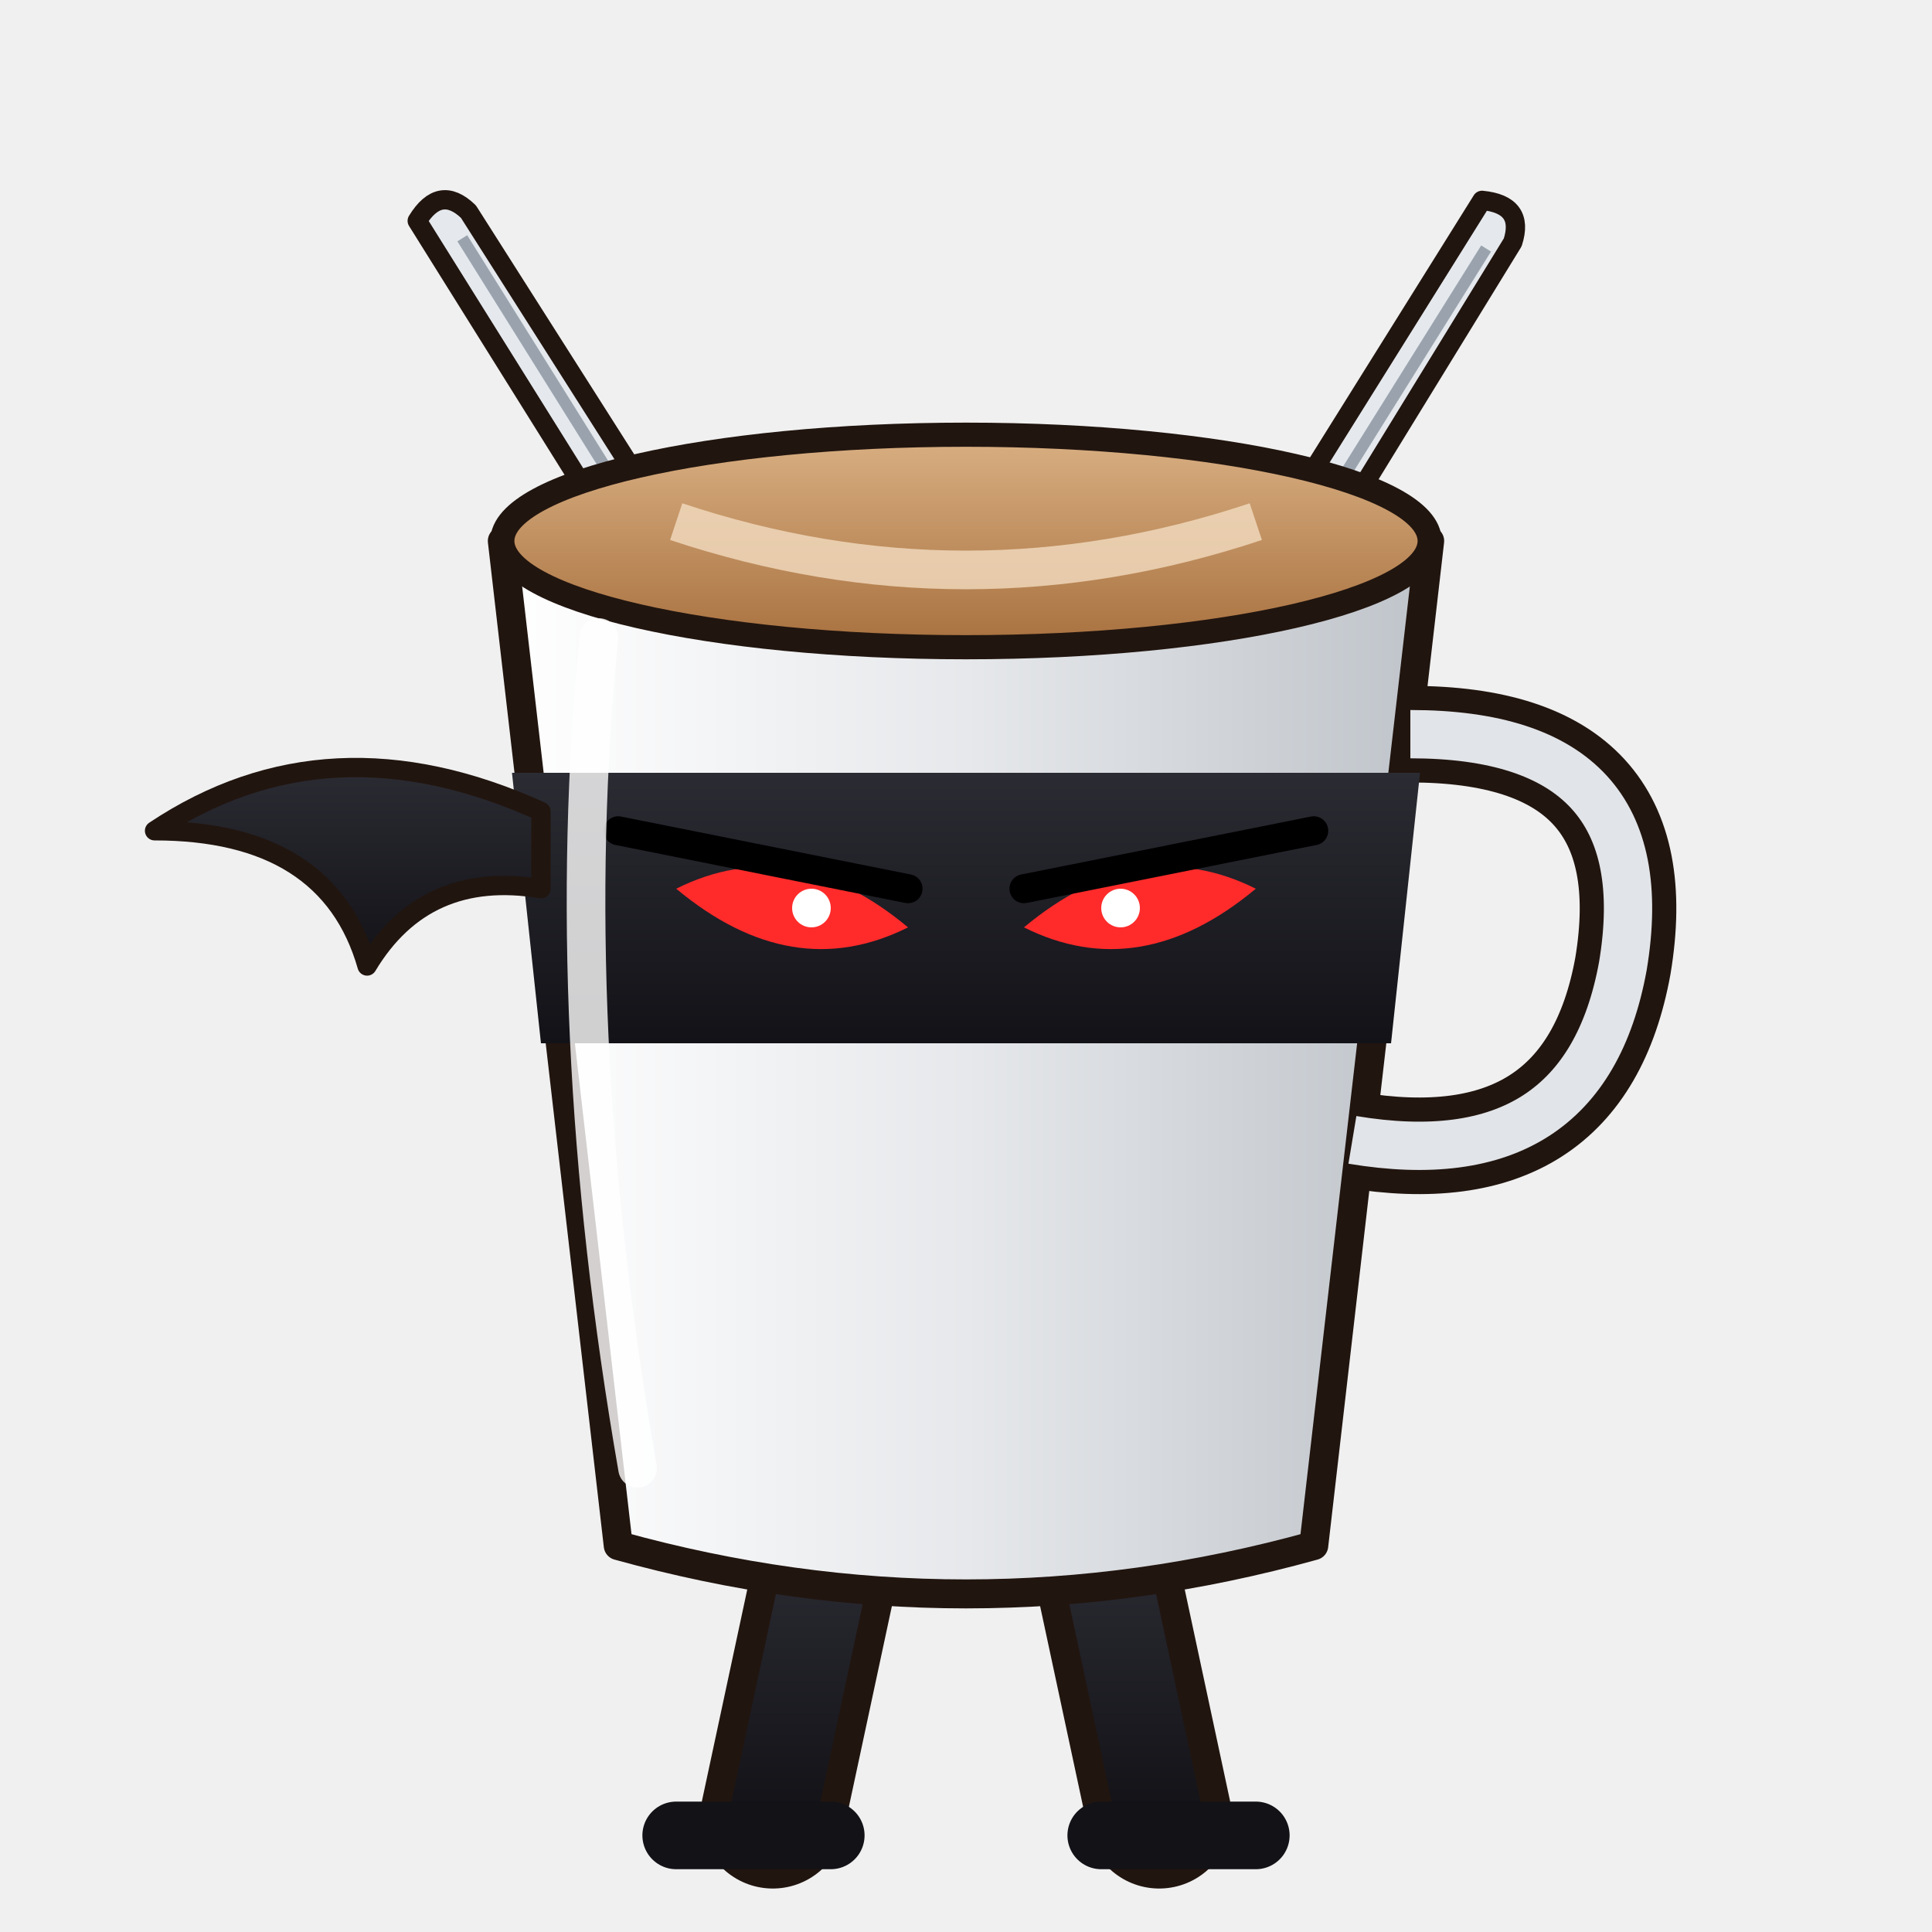
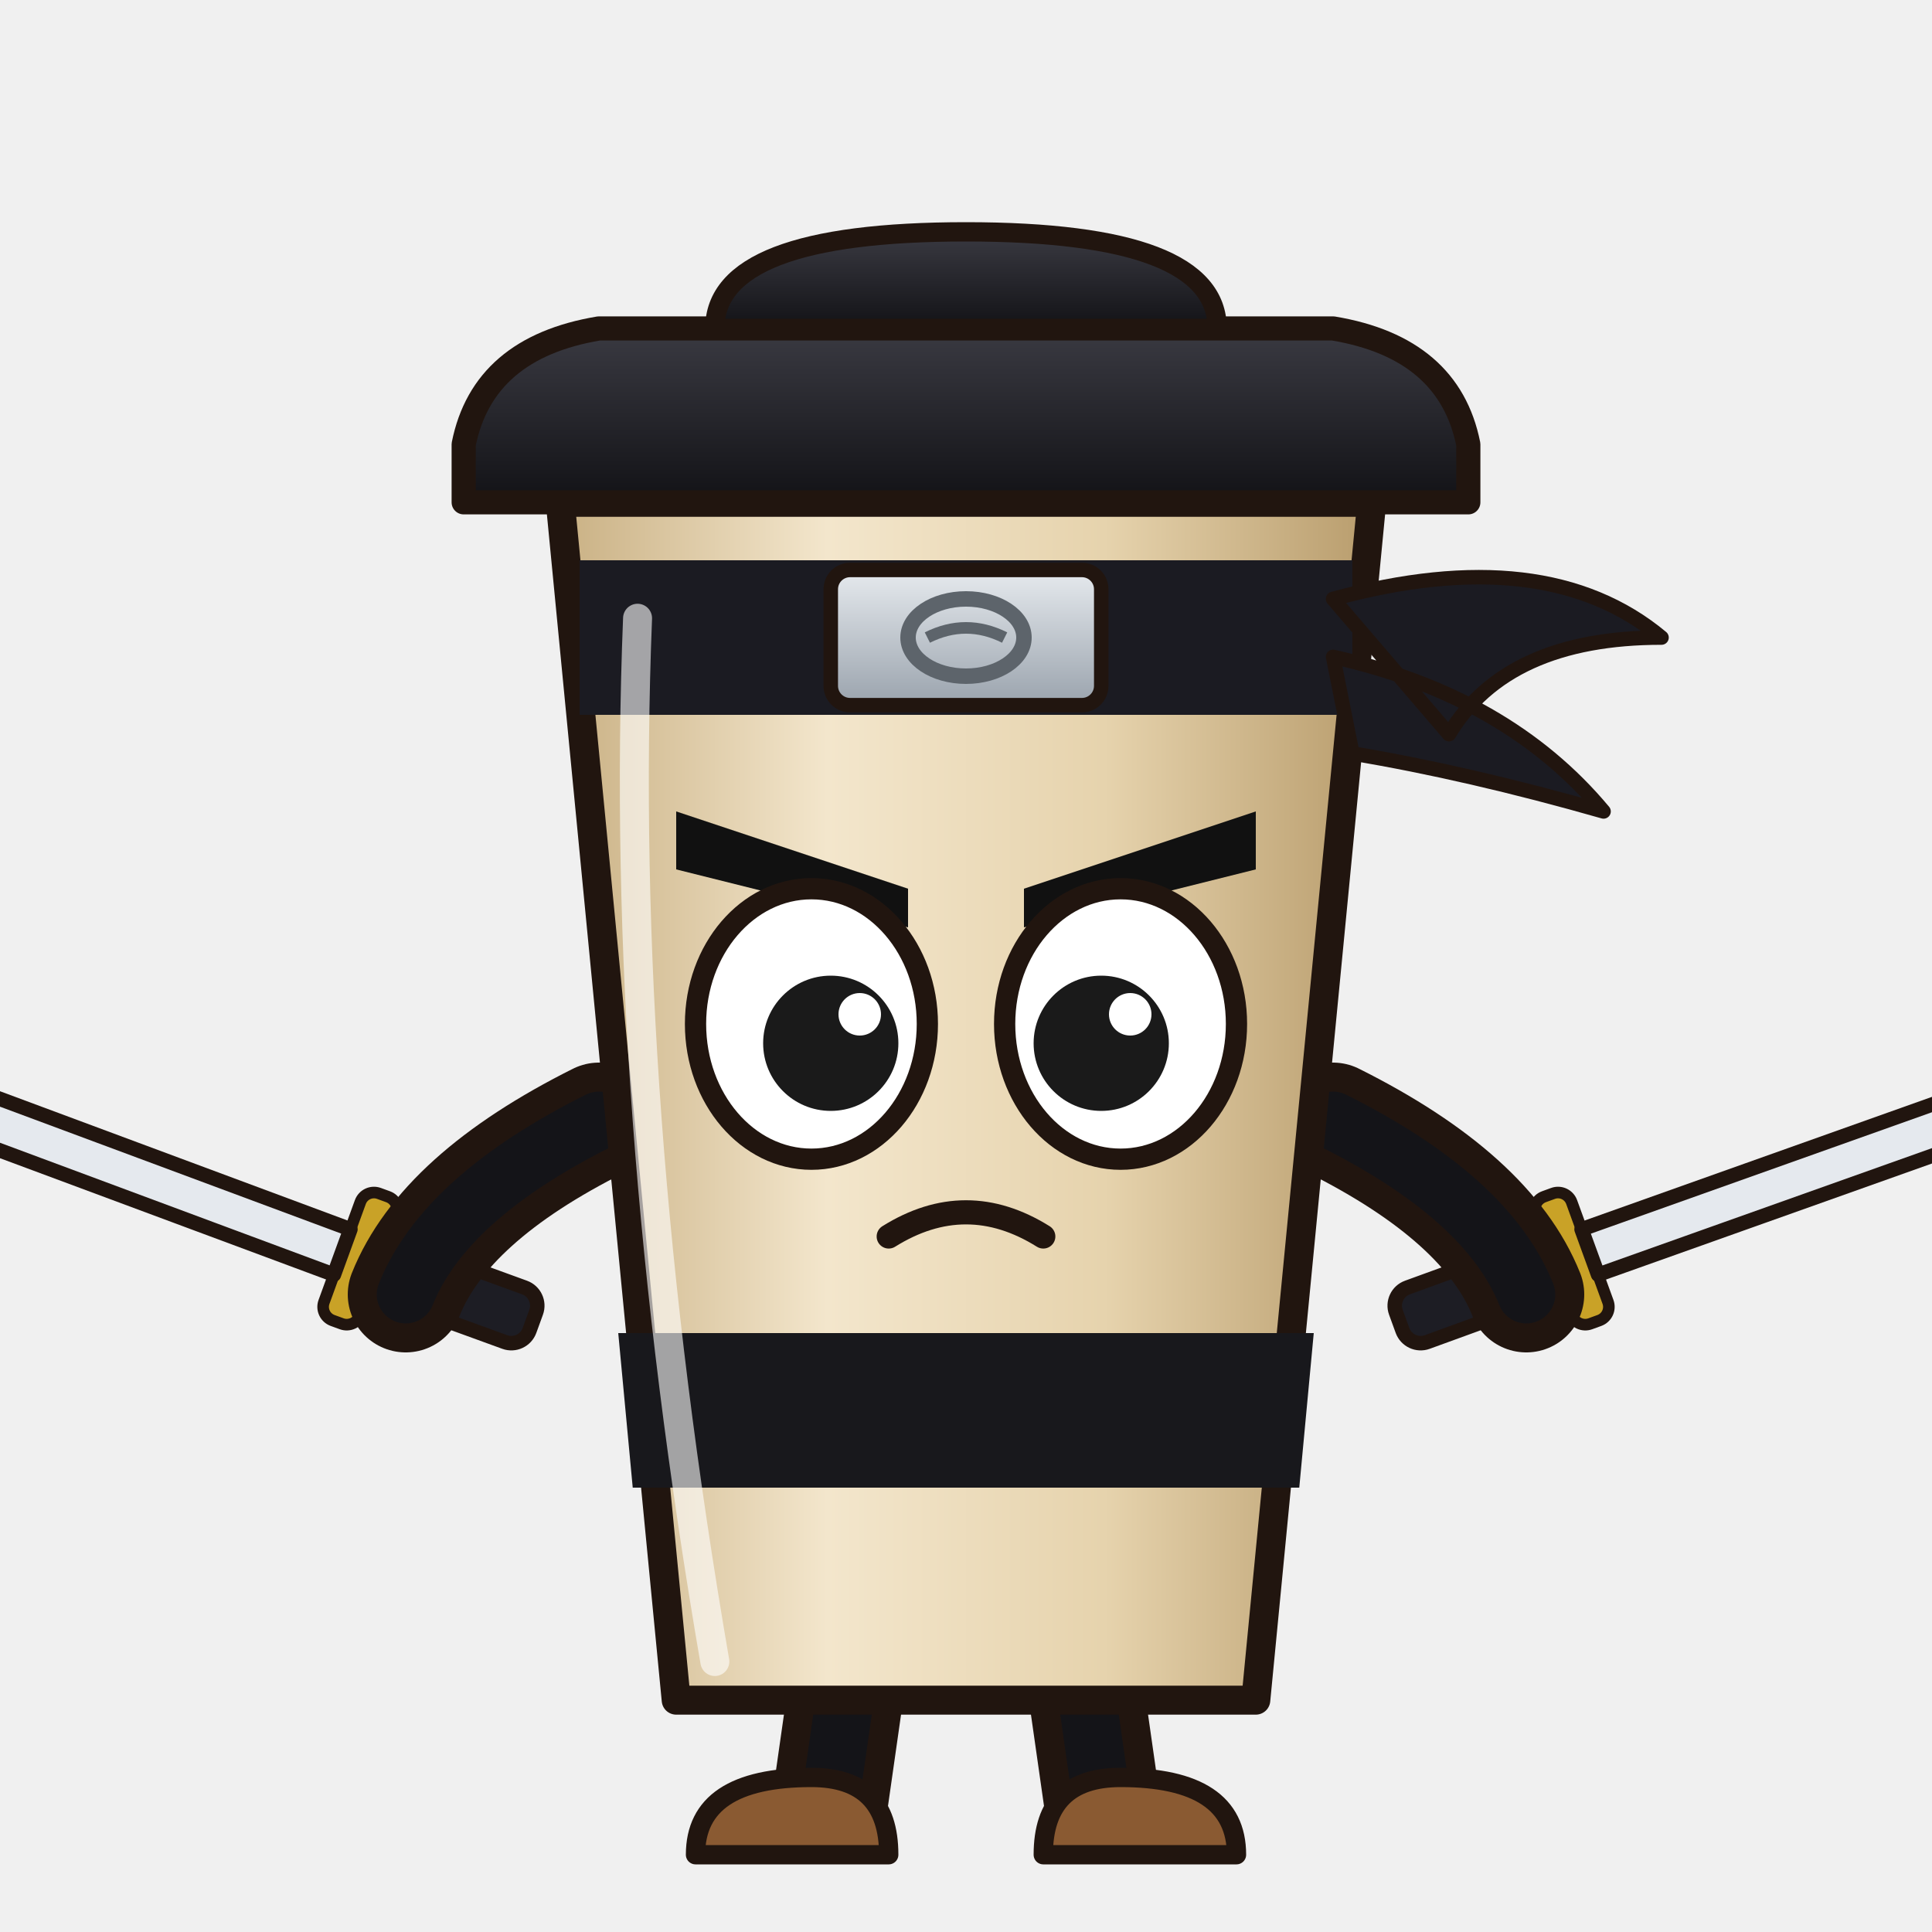
<svg xmlns="http://www.w3.org/2000/svg" viewBox="0 0 200 200">
  <defs>
    <linearGradient id="cup2" x1="0" y1="0" x2="1" y2="0">
-       <stop offset="0.00" stop-color="#ffffff" />
-       <stop offset="0.50" stop-color="#e6e8eb" />
-       <stop offset="1.00" stop-color="#bfc4ca" />
+       <stop offset="0.00" stop-color="#c9b083" />
+       <stop offset="0.33" stop-color="#f3e6cc" />
+       <stop offset="0.67" stop-color="#e6d3ad" />
+       <stop offset="1.00" stop-color="#b89c6c" />
    </linearGradient>
-     <linearGradient id="foam" x1="0" y1="0" x2="0" y2="1">
-       <stop offset="0.00" stop-color="#d9b083" />
-       <stop offset="1.00" stop-color="#a8703e" />
+     <linearGradient id="lid" x1="0" y1="0" x2="0" y2="1">
+       <stop offset="0.00" stop-color="#3a3a42" />
+       <stop offset="1.00" stop-color="#121216" />
    </linearGradient>
-     <linearGradient id="ninja" x1="0" y1="0" x2="0" y2="1">
-       <stop offset="0.00" stop-color="#2b2b33" />
-       <stop offset="1.00" stop-color="#121217" />
+     <linearGradient id="plate" x1="0" y1="0" x2="0" y2="1">
+       <stop offset="0.00" stop-color="#e6eaee" />
+       <stop offset="1.00" stop-color="#9aa3ad" />
    </linearGradient>
  </defs>
-   <g transform="rotate(-32 100 110)">
-     <path d="M98 6 q4 -2 5 2 l1 126 h-6 z" fill="#e5e9ee" stroke="#21150f" stroke-width="2" stroke-linejoin="round" stroke-linecap="round" />
-     <path d="M101 10 v122" stroke="#9aa3ad" stroke-width="1.2" />
-     <rect x="92" y="132" width="16" height="6" rx="2" fill="#c9a227" stroke="#21150f" stroke-width="2" stroke-linejoin="round" stroke-linecap="round" />
-     <rect x="96" y="138" width="8" height="30" rx="3" fill="#1d1d24" stroke="#21150f" stroke-width="2" stroke-linejoin="round" stroke-linecap="round" />
-     <path d="M96 144 l8 4 M96 152 l8 4 M96 160 l8 4" stroke="#8b1a1a" stroke-width="1.5" />
+   <path d="M88 172 L86 186" fill="none" stroke="#21150f" stroke-width="12" stroke-linecap="round" stroke-linejoin="round" />
+   <path d="M88 172 L86 186" fill="none" stroke="#141418" stroke-width="6" stroke-linecap="round" stroke-linejoin="round" />
+   <path d="M112 172 L114 186" fill="none" stroke="#21150f" stroke-width="12" stroke-linecap="round" stroke-linejoin="round" />
+   <path d="M112 172 L114 186" fill="none" stroke="#141418" stroke-width="6" stroke-linecap="round" stroke-linejoin="round" />
+   <path d="M72 192 q0 -8 12 -8 q8 0 8 8 z M108 192 q0 -8 8 -8 q12 0 12 8 z" fill="#8a5a32" stroke="#21150f" stroke-width="2" stroke-linejoin="round" stroke-linecap="round" />
+   <g transform="translate(42 132) rotate(-70)">
+     <rect x="-3" y="-4" width="6" height="18" rx="2" fill="#1d1d24" stroke="#21150f" stroke-width="1.5" stroke-linejoin="round" stroke-linecap="round" />
+     <rect x="-7" y="-7" width="14" height="4" rx="1.5" fill="#c9a227" stroke="#21150f" stroke-width="1.2" stroke-linejoin="round" stroke-linecap="round" />
+     <path d="M-2.5 -7 L-2 -78 Q0 -84 3 -78 L2.5 -7 z" fill="#e5e9ee" stroke="#21150f" stroke-width="1.5" stroke-linejoin="round" stroke-linecap="round" />
  </g>
-   <g transform="rotate(32 100 110)">
-     <path d="M98 6 q4 -2 5 2 l1 126 h-6 z" fill="#e5e9ee" stroke="#21150f" stroke-width="2" stroke-linejoin="round" stroke-linecap="round" />
-     <path d="M101 10 v122" stroke="#9aa3ad" stroke-width="1.2" />
-     <rect x="92" y="132" width="16" height="6" rx="2" fill="#c9a227" stroke="#21150f" stroke-width="2" stroke-linejoin="round" stroke-linecap="round" />
-     <rect x="96" y="138" width="8" height="30" rx="3" fill="#1d1d24" stroke="#21150f" stroke-width="2" stroke-linejoin="round" stroke-linecap="round" />
-     <path d="M96 144 l8 4 M96 152 l8 4 M96 160 l8 4" stroke="#8b1a1a" stroke-width="1.5" />
+   <g transform="translate(158 132) rotate(70)">
+     <rect x="-3" y="-4" width="6" height="18" rx="2" fill="#1d1d24" stroke="#21150f" stroke-width="1.5" stroke-linejoin="round" stroke-linecap="round" />
+     <rect x="-7" y="-7" width="14" height="4" rx="1.5" fill="#c9a227" stroke="#21150f" stroke-width="1.2" stroke-linejoin="round" stroke-linecap="round" />
+     <path d="M-2.5 -7 L-2 -78 Q0 -84 3 -78 L2.5 -7 z" fill="#e5e9ee" stroke="#21150f" stroke-width="1.5" stroke-linejoin="round" stroke-linecap="round" />
  </g>
-   <path d="M86 160 L80 188" fill="none" stroke="#21150f" stroke-width="15" stroke-linecap="round" stroke-linejoin="round" />
-   <path d="M86 160 L80 188" fill="none" stroke="url(#ninja)" stroke-width="9" stroke-linecap="round" stroke-linejoin="round" />
-   <path d="M114 160 L120 188" fill="none" stroke="#21150f" stroke-width="15" stroke-linecap="round" stroke-linejoin="round" />
-   <path d="M114 160 L120 188" fill="none" stroke="url(#ninja)" stroke-width="9" stroke-linecap="round" stroke-linejoin="round" />
-   <path d="M70 190 h16 M114 190 h16" stroke="#121217" stroke-width="7" stroke-linecap="round" />
-   <path d="M52 56 h96 l-12 104 q-36 10 -72 0 z" fill="url(#cup2)" stroke="#21150f" stroke-width="3" stroke-linejoin="round" stroke-linecap="round" />
-   <path d="M146 76 q26 0 22 24 q-4 22 -28 18" fill="none" stroke="#21150f" stroke-width="10" />
-   <path d="M146 76 q26 0 22 24 q-4 22 -28 18" fill="none" stroke="#e1e4e8" stroke-width="5" />
-   <ellipse cx="100" cy="56" rx="48" ry="11" fill="url(#foam)" stroke="#21150f" stroke-width="2.5" stroke-linejoin="round" stroke-linecap="round" />
-   <path d="M70 54 q30 10 60 0" stroke="#f3dcc0" stroke-width="4" fill="none" opacity=".8" />
-   <path d="M53 80 h94 l-3 28 h-88 z" fill="url(#ninja)" />
-   <path d="M56 84 q-22 -10 -40 2 q18 0 22 14 q6 -10 18 -8 z" fill="url(#ninja)" stroke="#21150f" stroke-width="2" stroke-linejoin="round" stroke-linecap="round" />
-   <path d="M70 92 q12 -6 24 4 q-12 6 -24 -4 z M130 92 q-12 -6 -24 4 q12 6 24 -4 z" fill="#ff2b2b" />
-   <circle cx="84" cy="94" r="2" fill="#fff" />
-   <circle cx="116" cy="94" r="2" fill="#fff" />
-   <path d="M64 86 l30 6 M136 86 l-30 6" stroke="#000" stroke-width="3" stroke-linecap="round" />
-   <path d="M62 66 q-4 40 4 86" stroke="#fff" stroke-width="4" fill="none" opacity=".8" stroke-linecap="round" />
+   <path d="M62 116 Q46 124 42 134" fill="none" stroke="#21150f" stroke-width="12" stroke-linecap="round" stroke-linejoin="round" />
+   <path d="M62 116 Q46 124 42 134" fill="none" stroke="#141418" stroke-width="6" stroke-linecap="round" stroke-linejoin="round" />
+   <path d="M138 116 Q154 124 158 134" fill="none" stroke="#21150f" stroke-width="12" stroke-linecap="round" stroke-linejoin="round" />
+   <path d="M138 116 Q154 124 158 134" fill="none" stroke="#141418" stroke-width="6" stroke-linecap="round" stroke-linejoin="round" />
+   <path d="M58 52 L142 52 L130 176 L70 176 z" fill="url(#cup2)" stroke="#21150f" stroke-width="3" stroke-linejoin="round" stroke-linecap="round" />
+   <path d="M64 138 L136 138 L134.5 154 L65.5 154 z" fill="#18181c" />
+   <path d="M48 52 h104 v-6 q-2 -10 -14 -12 h-76 q-12 2 -14 12 z" fill="url(#lid)" stroke="#21150f" stroke-width="2.5" stroke-linejoin="round" stroke-linecap="round" />
+   <path d="M74 34 q0 -10 26 -10 q26 0 26 10 z" fill="url(#lid)" stroke="#21150f" stroke-width="2" stroke-linejoin="round" stroke-linecap="round" />
+   <rect x="60" y="58" width="80" height="16" fill="#1b1b22" />
+   <path d="M138 62 q22 -6 34 4 q-16 0 -22 10 z M138 68 q18 4 28 16 q-14 -4 -26 -6 z" fill="#1b1b22" stroke="#21150f" stroke-width="1.5" stroke-linejoin="round" stroke-linecap="round" />
+   <rect x="86" y="59" width="28" height="14" rx="2" fill="url(#plate)" stroke="#21150f" stroke-width="1.5" stroke-linejoin="round" stroke-linecap="round" />
+   <ellipse cx="100" cy="66" rx="6" ry="4" fill="none" stroke="#5d646b" stroke-width="1.6" />
+   <path d="M96 66 q4 -2 8 0" stroke="#5d646b" stroke-width="1.2" fill="none" />
+   <path d="M70 84 L94 92 L94 96 L70 90 z M130 84 L106 92 L106 96 L130 90 z" fill="#111" />
+   <ellipse cx="84" cy="106" rx="12" ry="14" fill="#fff" stroke="#21150f" stroke-width="2.2" stroke-linejoin="round" stroke-linecap="round" />
+   <circle cx="86" cy="108" r="7" fill="#1a1a1a" />
+   <circle cx="89" cy="105" r="2.2" fill="#fff" />
+   <ellipse cx="116" cy="106" rx="12" ry="14" fill="#fff" stroke="#21150f" stroke-width="2.2" stroke-linejoin="round" stroke-linecap="round" />
+   <circle cx="114" cy="108" r="7" fill="#1a1a1a" />
+   <circle cx="117" cy="105" r="2.2" fill="#fff" />
+   <path d="M92 128 q8 -5 16 0" stroke="#21150f" stroke-width="2.5" fill="none" stroke-linecap="round" />
+   <path d="M66 64 q-2 50 8 108" stroke="#fff" stroke-width="3" fill="none" opacity=".6" stroke-linecap="round" />
</svg>
